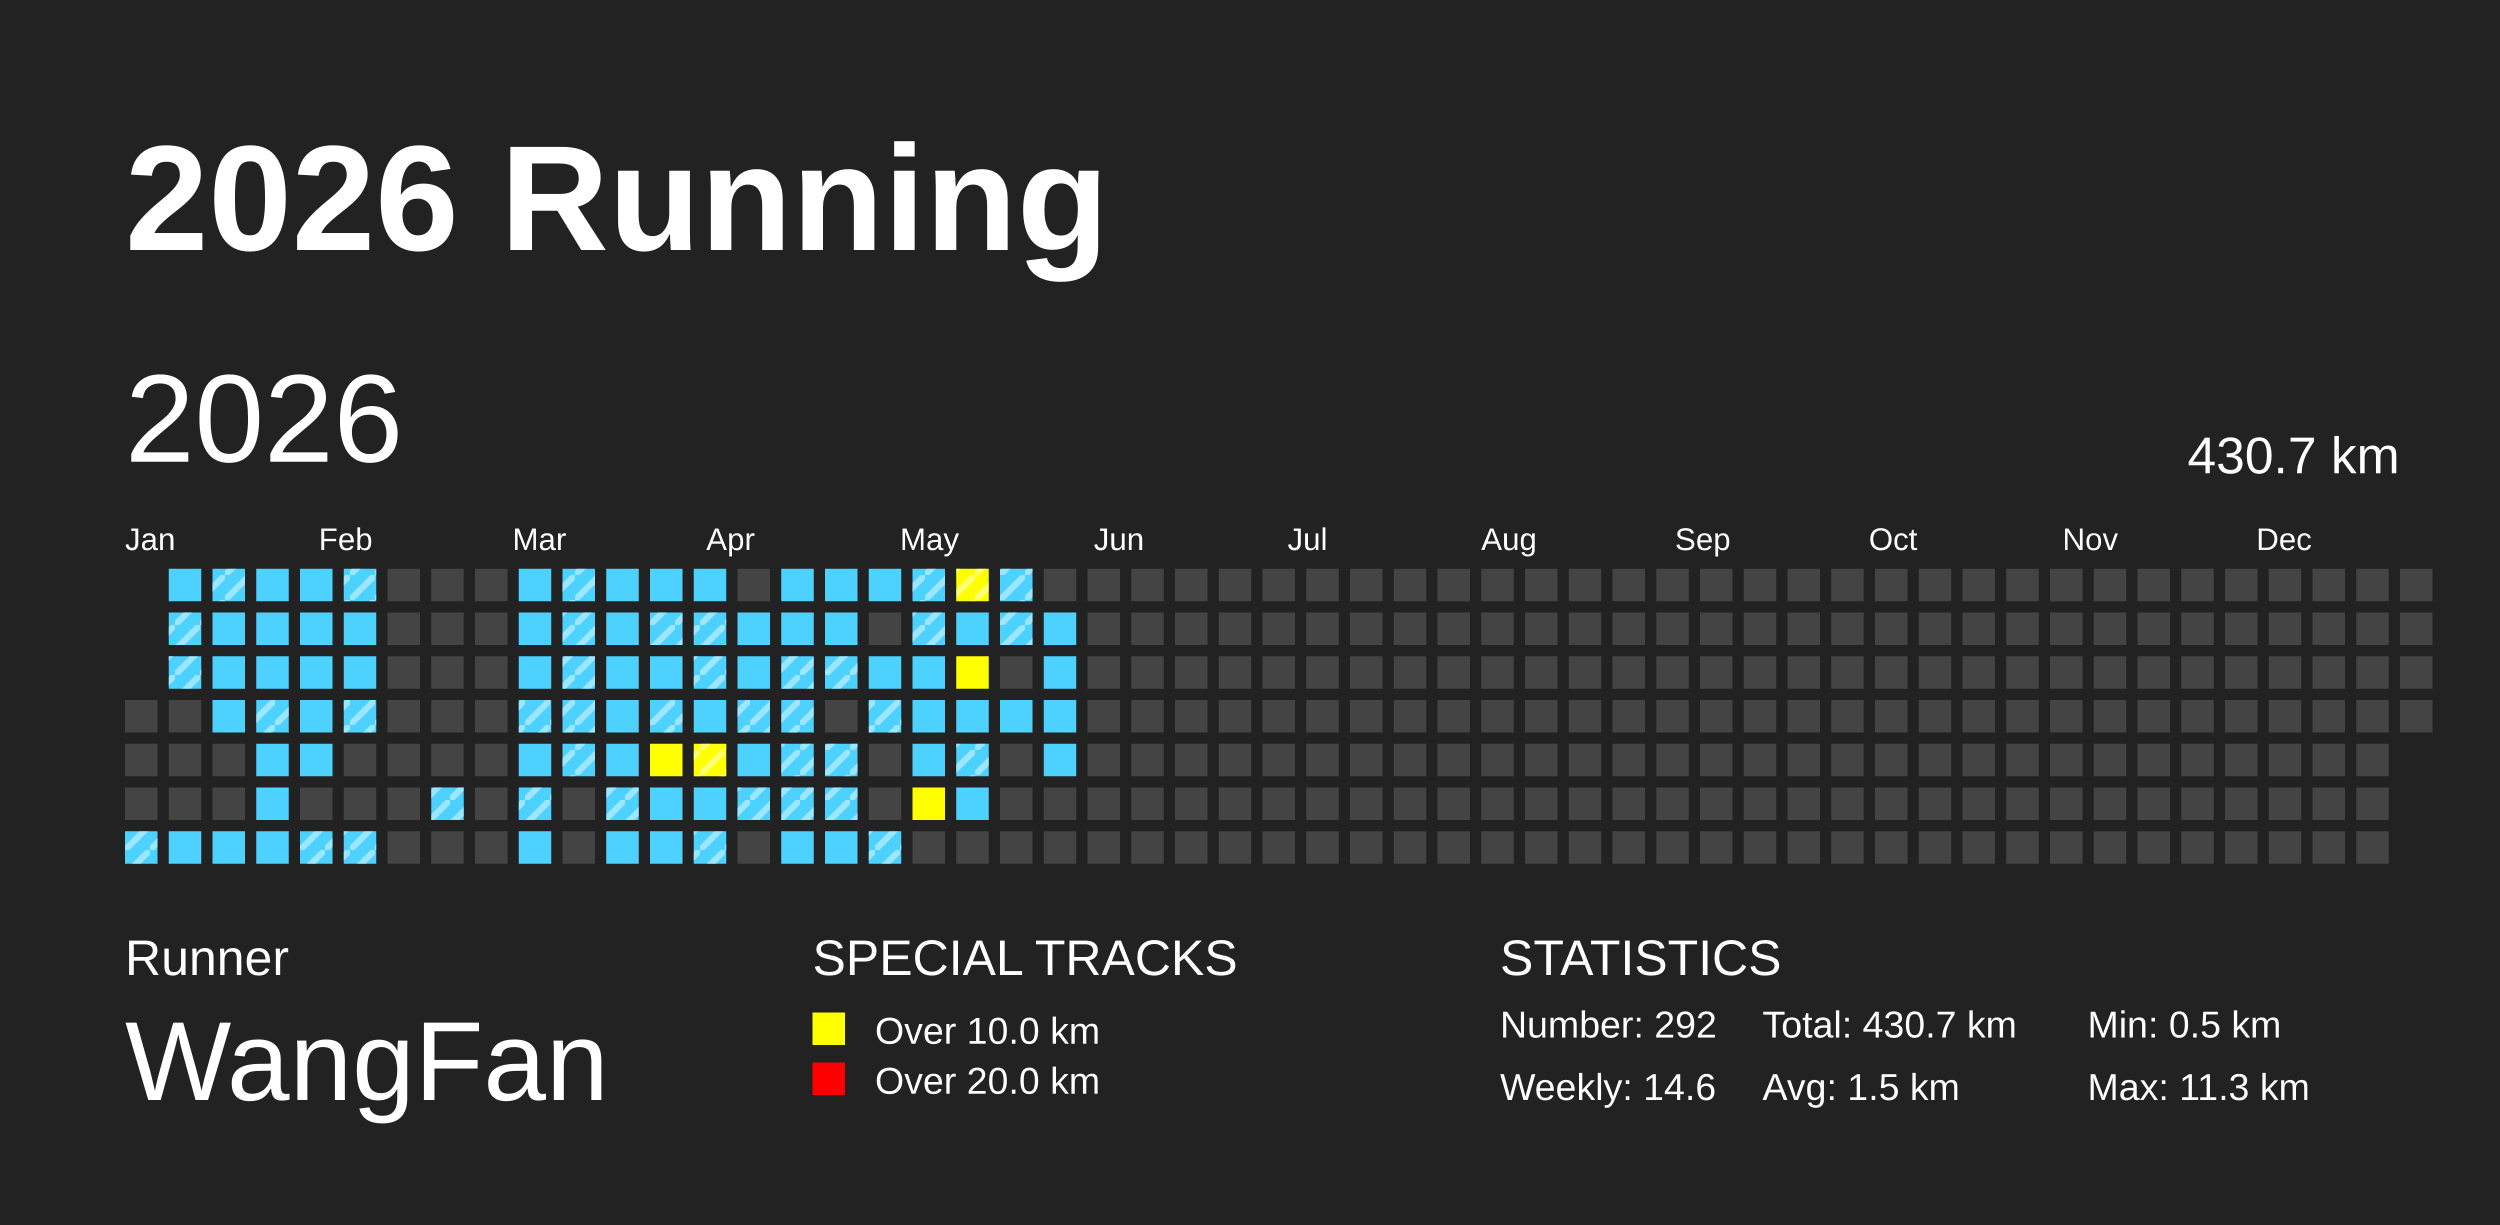
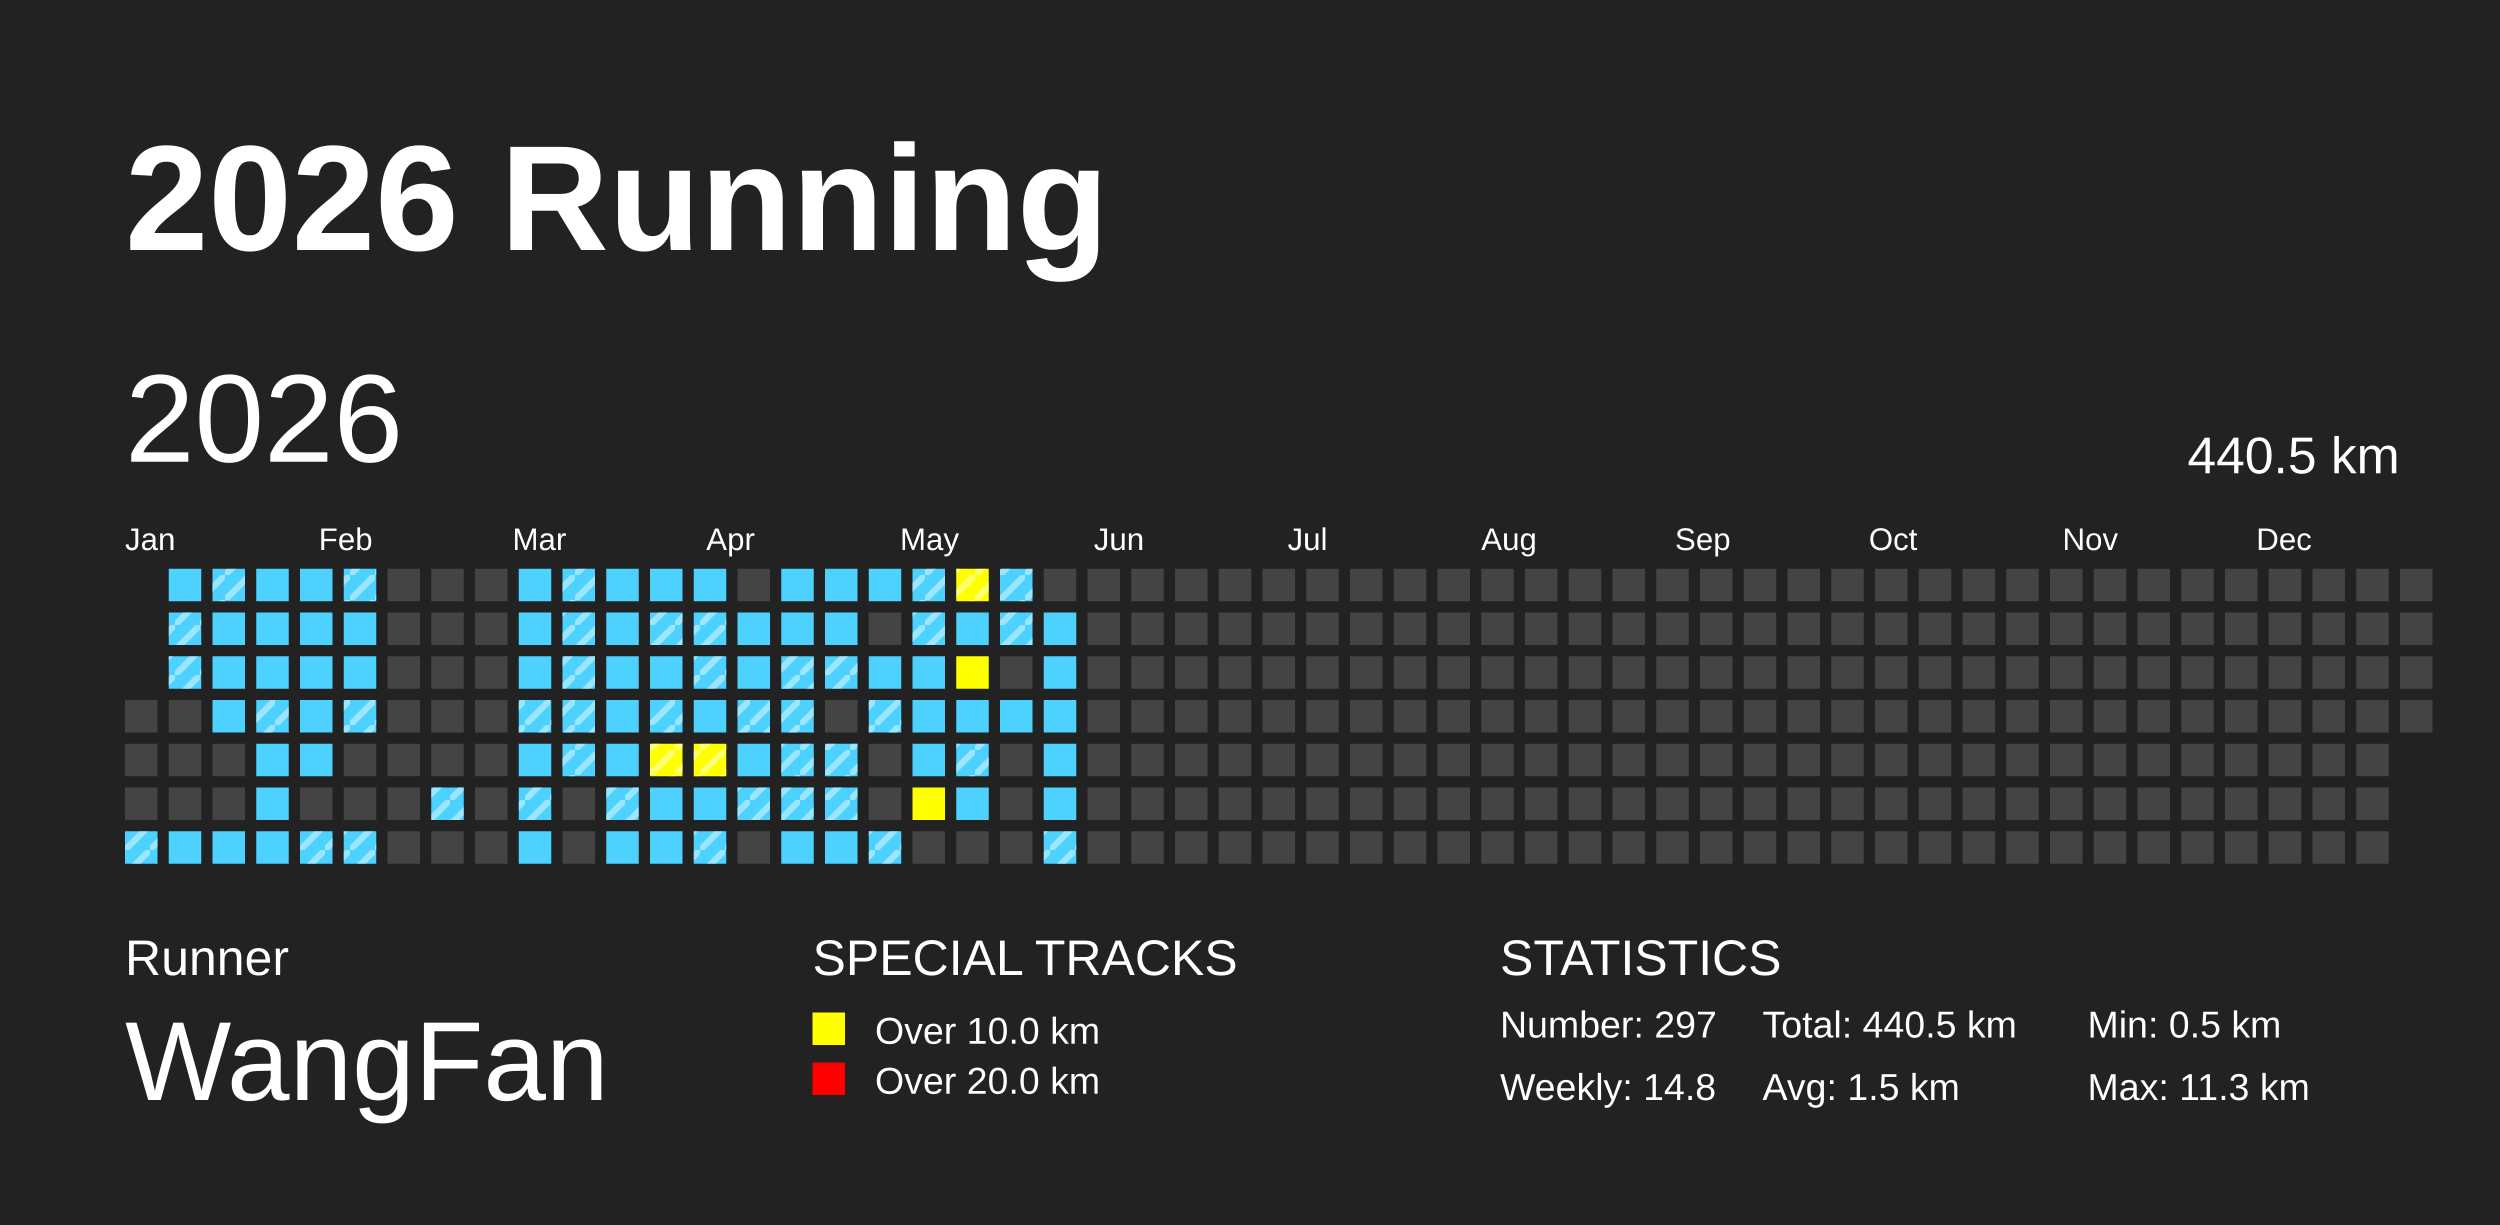
<svg xmlns="http://www.w3.org/2000/svg" baseProfile="full" height="98mm" version="1.1" viewBox="0,0,200,98" width="200mm">
  <defs>
    <pattern height="2" id="indoor-stripe" patternUnits="userSpaceOnUse" width="2">
      <line stroke="white" stroke-opacity="0.45" stroke-width="0.5" x1="0" x2="2" y1="2" y2="0" />
    </pattern>
  </defs>
  <rect fill="#222222" height="98" width="200" x="0" y="0" />
  <text fill="#FFFFFF" style="font-size:12px; font-family:Arial; font-weight:bold;" x="10" y="20">2026 Running</text>
  <text fill="#FFFFFF" style="font-size:4px; font-family:Arial" x="10" y="78">Runner</text>
  <text fill="#FFFFFF" style="font-size:9px; font-family:Arial" x="10" y="88">WangFan</text>
  <text fill="#FFFFFF" style="font-size:4px; font-family:Arial" x="65" y="78">SPECIAL TRACKS</text>
  <rect fill="yellow" height="2.6" width="2.6" x="65" y="81" />
  <text fill="#FFFFFF" style="font-size:3px; font-family:Arial" x="70" y="83.5">Over 10.0 km</text>
  <rect fill="red" height="2.6" width="2.6" x="65" y="85" />
  <text fill="#FFFFFF" style="font-size:3px; font-family:Arial" x="70" y="87.5">Over 20.0 km</text>
  <text fill="#FFFFFF" style="font-size:4px; font-family:Arial" x="120" y="78">STATISTICS</text>
-   <text fill="#FFFFFF" style="font-size:3px; font-family:Arial" x="120" y="83">Number: 292</text>
-   <text fill="#FFFFFF" style="font-size:3px; font-family:Arial" x="120" y="88">Weekly: 14.6</text>
-   <text fill="#FFFFFF" style="font-size:3px; font-family:Arial" x="141" y="83">Total: 430.7 km</text>
+   <text fill="#FFFFFF" style="font-size:3px; font-family:Arial" x="120" y="83">Number: 297</text>
+   <text fill="#FFFFFF" style="font-size:3px; font-family:Arial" x="120" y="88">Weekly: 14.8</text>
+   <text fill="#FFFFFF" style="font-size:3px; font-family:Arial" x="141" y="83">Total: 440.5 km</text>
  <text fill="#FFFFFF" style="font-size:3px; font-family:Arial" x="141" y="88">Avg: 1.5 km</text>
  <text fill="#FFFFFF" style="font-size:3px; font-family:Arial" x="167" y="83">Min: 0.5 km</text>
  <text fill="#FFFFFF" style="font-size:3px; font-family:Arial" x="167" y="88">Max: 11.3 km</text>
  <text dominant-baseline="hanging" fill="#FFFFFF" style="font-size:10.0px; font-family:Arial;" x="10" y="30">2026</text>
-   <text dominant-baseline="hanging" fill="#FFFFFF" style="font-size:4.125px; font-family:Arial;" x="175" y="35">430.7 km</text>
+   <text dominant-baseline="hanging" fill="#FFFFFF" style="font-size:4.125px; font-family:Arial;" x="175" y="35">440.5 km</text>
  <text fill="#FFFFFF" style="font-size:2.5px; font-family:Arial" x="10.0" y="44">Jan</text>
  <text fill="#FFFFFF" style="font-size:2.5px; font-family:Arial" x="25.5" y="44">Feb</text>
  <text fill="#FFFFFF" style="font-size:2.5px; font-family:Arial" x="41.0" y="44">Mar</text>
  <text fill="#FFFFFF" style="font-size:2.5px; font-family:Arial" x="56.5" y="44">Apr</text>
  <text fill="#FFFFFF" style="font-size:2.5px; font-family:Arial" x="72.0" y="44">May</text>
  <text fill="#FFFFFF" style="font-size:2.5px; font-family:Arial" x="87.5" y="44">Jun</text>
  <text fill="#FFFFFF" style="font-size:2.5px; font-family:Arial" x="103.0" y="44">Jul</text>
  <text fill="#FFFFFF" style="font-size:2.5px; font-family:Arial" x="118.5" y="44">Aug</text>
  <text fill="#FFFFFF" style="font-size:2.5px; font-family:Arial" x="134.0" y="44">Sep</text>
  <text fill="#FFFFFF" style="font-size:2.5px; font-family:Arial" x="149.5" y="44">Oct</text>
  <text fill="#FFFFFF" style="font-size:2.5px; font-family:Arial" x="165.0" y="44">Nov</text>
  <text fill="#FFFFFF" style="font-size:2.5px; font-family:Arial" x="180.5" y="44">Dec</text>
  <rect fill="#444444" height="2.6" width="2.6" x="10.0" y="56.0" />
  <rect fill="#444444" height="2.6" width="2.6" x="10.0" y="59.5" />
  <rect fill="#444444" height="2.6" width="2.6" x="10.0" y="63.0" />
  <rect fill="#4DD2FF" height="2.6" width="2.6" x="10.0" y="66.5" />
  <rect fill="url(#indoor-stripe)" height="2.6" width="2.6" x="10.0" y="66.5" />
  <rect fill="#4DD2FF" height="2.6" width="2.6" x="13.5" y="45.5" />
  <rect fill="#4DD2FF" height="2.6" width="2.6" x="13.5" y="49.0" />
  <rect fill="url(#indoor-stripe)" height="2.6" width="2.6" x="13.5" y="49.0" />
  <rect fill="#4DD2FF" height="2.6" width="2.6" x="13.5" y="52.5" />
  <rect fill="url(#indoor-stripe)" height="2.6" width="2.6" x="13.5" y="52.5" />
  <rect fill="#444444" height="2.6" width="2.6" x="13.5" y="56.0" />
  <rect fill="#444444" height="2.6" width="2.6" x="13.5" y="59.5" />
  <rect fill="#444444" height="2.6" width="2.6" x="13.5" y="63.0" />
  <rect fill="#4DD2FF" height="2.6" width="2.6" x="13.5" y="66.5" />
  <rect fill="#4DD2FF" height="2.6" width="2.6" x="17.0" y="45.5" />
  <rect fill="url(#indoor-stripe)" height="2.6" width="2.6" x="17.0" y="45.5" />
  <rect fill="#4DD2FF" height="2.6" width="2.6" x="17.0" y="49.0" />
  <rect fill="#4DD2FF" height="2.6" width="2.6" x="17.0" y="52.5" />
  <rect fill="#4DD2FF" height="2.6" width="2.6" x="17.0" y="56.0" />
  <rect fill="#444444" height="2.6" width="2.6" x="17.0" y="59.5" />
  <rect fill="#444444" height="2.6" width="2.6" x="17.0" y="63.0" />
  <rect fill="#4DD2FF" height="2.6" width="2.6" x="17.0" y="66.5" />
  <rect fill="#4DD2FF" height="2.6" width="2.6" x="20.5" y="45.5" />
  <rect fill="#4DD2FF" height="2.6" width="2.6" x="20.5" y="49.0" />
  <rect fill="#4DD2FF" height="2.6" width="2.6" x="20.5" y="52.5" />
  <rect fill="#4DD2FF" height="2.6" width="2.6" x="20.5" y="56.0" />
  <rect fill="url(#indoor-stripe)" height="2.6" width="2.6" x="20.5" y="56.0" />
  <rect fill="#4DD2FF" height="2.6" width="2.6" x="20.5" y="59.5" />
  <rect fill="#4DD2FF" height="2.6" width="2.6" x="20.5" y="63.0" />
  <rect fill="#4DD2FF" height="2.6" width="2.6" x="20.5" y="66.5" />
  <rect fill="#4DD2FF" height="2.6" width="2.6" x="24.0" y="45.5" />
  <rect fill="#4DD2FF" height="2.6" width="2.6" x="24.0" y="49.0" />
  <rect fill="#4DD2FF" height="2.6" width="2.6" x="24.0" y="52.5" />
  <rect fill="#4DD2FF" height="2.6" width="2.6" x="24.0" y="56.0" />
  <rect fill="#4DD2FF" height="2.6" width="2.6" x="24.0" y="59.5" />
  <rect fill="#444444" height="2.6" width="2.6" x="24.0" y="63.0" />
  <rect fill="#4DD2FF" height="2.6" width="2.6" x="24.0" y="66.5" />
  <rect fill="url(#indoor-stripe)" height="2.6" width="2.6" x="24.0" y="66.5" />
  <rect fill="#4DD2FF" height="2.6" width="2.6" x="27.5" y="45.5" />
  <rect fill="url(#indoor-stripe)" height="2.6" width="2.6" x="27.5" y="45.5" />
  <rect fill="#4DD2FF" height="2.6" width="2.6" x="27.5" y="49.0" />
  <rect fill="#4DD2FF" height="2.6" width="2.6" x="27.5" y="52.5" />
  <rect fill="#4DD2FF" height="2.6" width="2.6" x="27.5" y="56.0" />
  <rect fill="url(#indoor-stripe)" height="2.6" width="2.6" x="27.5" y="56.0" />
  <rect fill="#444444" height="2.6" width="2.6" x="27.5" y="59.5" />
  <rect fill="#444444" height="2.6" width="2.6" x="27.5" y="63.0" />
  <rect fill="#4DD2FF" height="2.6" width="2.6" x="27.5" y="66.5" />
  <rect fill="url(#indoor-stripe)" height="2.6" width="2.6" x="27.5" y="66.5" />
  <rect fill="#444444" height="2.6" width="2.6" x="31.0" y="45.5" />
  <rect fill="#444444" height="2.6" width="2.6" x="31.0" y="49.0" />
  <rect fill="#444444" height="2.6" width="2.6" x="31.0" y="52.5" />
  <rect fill="#444444" height="2.6" width="2.6" x="31.0" y="56.0" />
  <rect fill="#444444" height="2.6" width="2.6" x="31.0" y="59.5" />
  <rect fill="#444444" height="2.6" width="2.6" x="31.0" y="63.0" />
  <rect fill="#444444" height="2.6" width="2.6" x="31.0" y="66.5" />
  <rect fill="#444444" height="2.6" width="2.6" x="34.5" y="45.5" />
  <rect fill="#444444" height="2.6" width="2.6" x="34.5" y="49.0" />
  <rect fill="#444444" height="2.6" width="2.6" x="34.5" y="52.5" />
  <rect fill="#444444" height="2.6" width="2.6" x="34.5" y="56.0" />
  <rect fill="#444444" height="2.6" width="2.6" x="34.5" y="59.5" />
  <rect fill="#4DD2FF" height="2.6" width="2.6" x="34.5" y="63.0" />
  <rect fill="url(#indoor-stripe)" height="2.6" width="2.6" x="34.5" y="63.0" />
  <rect fill="#444444" height="2.6" width="2.6" x="34.5" y="66.5" />
  <rect fill="#444444" height="2.6" width="2.6" x="38.0" y="45.5" />
  <rect fill="#444444" height="2.6" width="2.6" x="38.0" y="49.0" />
  <rect fill="#444444" height="2.6" width="2.6" x="38.0" y="52.5" />
  <rect fill="#444444" height="2.6" width="2.6" x="38.0" y="56.0" />
  <rect fill="#444444" height="2.6" width="2.6" x="38.0" y="59.5" />
  <rect fill="#444444" height="2.6" width="2.6" x="38.0" y="63.0" />
  <rect fill="#444444" height="2.6" width="2.6" x="38.0" y="66.5" />
  <rect fill="#4DD2FF" height="2.6" width="2.6" x="41.5" y="45.5" />
  <rect fill="#4DD2FF" height="2.6" width="2.6" x="41.5" y="49.0" />
  <rect fill="#4DD2FF" height="2.6" width="2.6" x="41.5" y="52.5" />
  <rect fill="#4DD2FF" height="2.6" width="2.6" x="41.5" y="56.0" />
  <rect fill="url(#indoor-stripe)" height="2.6" width="2.6" x="41.5" y="56.0" />
  <rect fill="#4DD2FF" height="2.6" width="2.6" x="41.5" y="59.5" />
  <rect fill="#4DD2FF" height="2.6" width="2.6" x="41.5" y="63.0" />
  <rect fill="url(#indoor-stripe)" height="2.6" width="2.6" x="41.5" y="63.0" />
  <rect fill="#4DD2FF" height="2.6" width="2.6" x="41.5" y="66.5" />
  <rect fill="#4DD2FF" height="2.6" width="2.6" x="45.0" y="45.5" />
  <rect fill="url(#indoor-stripe)" height="2.6" width="2.6" x="45.0" y="45.5" />
  <rect fill="#4DD2FF" height="2.6" width="2.6" x="45.0" y="49.0" />
  <rect fill="url(#indoor-stripe)" height="2.6" width="2.6" x="45.0" y="49.0" />
  <rect fill="#4DD2FF" height="2.6" width="2.6" x="45.0" y="52.5" />
  <rect fill="url(#indoor-stripe)" height="2.6" width="2.6" x="45.0" y="52.5" />
  <rect fill="#4DD2FF" height="2.6" width="2.6" x="45.0" y="56.0" />
  <rect fill="url(#indoor-stripe)" height="2.6" width="2.6" x="45.0" y="56.0" />
  <rect fill="#4DD2FF" height="2.6" width="2.6" x="45.0" y="59.5" />
  <rect fill="url(#indoor-stripe)" height="2.6" width="2.6" x="45.0" y="59.5" />
  <rect fill="#444444" height="2.6" width="2.6" x="45.0" y="63.0" />
  <rect fill="#444444" height="2.6" width="2.6" x="45.0" y="66.5" />
  <rect fill="#4DD2FF" height="2.6" width="2.6" x="48.5" y="45.5" />
  <rect fill="#4DD2FF" height="2.6" width="2.6" x="48.5" y="49.0" />
  <rect fill="#4DD2FF" height="2.6" width="2.6" x="48.5" y="52.5" />
  <rect fill="#4DD2FF" height="2.6" width="2.6" x="48.5" y="56.0" />
  <rect fill="#4DD2FF" height="2.6" width="2.6" x="48.5" y="59.5" />
  <rect fill="#4DD2FF" height="2.6" width="2.6" x="48.5" y="63.0" />
  <rect fill="url(#indoor-stripe)" height="2.6" width="2.6" x="48.5" y="63.0" />
  <rect fill="#4DD2FF" height="2.6" width="2.6" x="48.5" y="66.5" />
  <rect fill="#4DD2FF" height="2.6" width="2.6" x="52.0" y="45.5" />
  <rect fill="#4DD2FF" height="2.6" width="2.6" x="52.0" y="49.0" />
  <rect fill="url(#indoor-stripe)" height="2.6" width="2.6" x="52.0" y="49.0" />
  <rect fill="#4DD2FF" height="2.6" width="2.6" x="52.0" y="52.5" />
  <rect fill="#4DD2FF" height="2.6" width="2.6" x="52.0" y="56.0" />
  <rect fill="url(#indoor-stripe)" height="2.6" width="2.6" x="52.0" y="56.0" />
  <rect fill="yellow" height="2.6" width="2.6" x="52.0" y="59.5" />
+   <rect fill="url(#indoor-stripe)" height="2.6" width="2.6" x="52.0" y="59.5" />
  <rect fill="#4DD2FF" height="2.6" width="2.6" x="52.0" y="63.0" />
  <rect fill="#4DD2FF" height="2.6" width="2.6" x="52.0" y="66.5" />
  <rect fill="#4DD2FF" height="2.6" width="2.6" x="55.5" y="45.5" />
  <rect fill="#4DD2FF" height="2.6" width="2.6" x="55.5" y="49.0" />
  <rect fill="url(#indoor-stripe)" height="2.6" width="2.6" x="55.5" y="49.0" />
  <rect fill="#4DD2FF" height="2.6" width="2.6" x="55.5" y="52.5" />
  <rect fill="url(#indoor-stripe)" height="2.6" width="2.6" x="55.5" y="52.5" />
  <rect fill="#4DD2FF" height="2.6" width="2.6" x="55.5" y="56.0" />
  <rect fill="yellow" height="2.6" width="2.6" x="55.5" y="59.5" />
  <rect fill="url(#indoor-stripe)" height="2.6" width="2.6" x="55.5" y="59.5" />
  <rect fill="#4DD2FF" height="2.6" width="2.6" x="55.5" y="63.0" />
  <rect fill="#4DD2FF" height="2.6" width="2.6" x="55.5" y="66.5" />
  <rect fill="url(#indoor-stripe)" height="2.6" width="2.6" x="55.5" y="66.5" />
  <rect fill="#444444" height="2.6" width="2.6" x="59.0" y="45.5" />
  <rect fill="#4DD2FF" height="2.6" width="2.6" x="59.0" y="49.0" />
  <rect fill="#4DD2FF" height="2.6" width="2.6" x="59.0" y="52.5" />
  <rect fill="#4DD2FF" height="2.6" width="2.6" x="59.0" y="56.0" />
  <rect fill="url(#indoor-stripe)" height="2.6" width="2.6" x="59.0" y="56.0" />
  <rect fill="#4DD2FF" height="2.6" width="2.6" x="59.0" y="59.5" />
  <rect fill="#4DD2FF" height="2.6" width="2.6" x="59.0" y="63.0" />
  <rect fill="url(#indoor-stripe)" height="2.6" width="2.6" x="59.0" y="63.0" />
  <rect fill="#444444" height="2.6" width="2.6" x="59.0" y="66.5" />
  <rect fill="#4DD2FF" height="2.6" width="2.6" x="62.5" y="45.5" />
  <rect fill="#4DD2FF" height="2.6" width="2.6" x="62.5" y="49.0" />
  <rect fill="#4DD2FF" height="2.6" width="2.6" x="62.5" y="52.5" />
  <rect fill="url(#indoor-stripe)" height="2.6" width="2.6" x="62.5" y="52.5" />
  <rect fill="#4DD2FF" height="2.6" width="2.6" x="62.5" y="56.0" />
  <rect fill="url(#indoor-stripe)" height="2.6" width="2.6" x="62.5" y="56.0" />
  <rect fill="#4DD2FF" height="2.6" width="2.6" x="62.5" y="59.5" />
  <rect fill="url(#indoor-stripe)" height="2.6" width="2.6" x="62.5" y="59.5" />
  <rect fill="#4DD2FF" height="2.6" width="2.6" x="62.5" y="63.0" />
  <rect fill="url(#indoor-stripe)" height="2.6" width="2.6" x="62.5" y="63.0" />
  <rect fill="#4DD2FF" height="2.6" width="2.6" x="62.5" y="66.5" />
  <rect fill="#4DD2FF" height="2.6" width="2.6" x="66.0" y="45.5" />
  <rect fill="#4DD2FF" height="2.6" width="2.6" x="66.0" y="49.0" />
  <rect fill="#4DD2FF" height="2.6" width="2.6" x="66.0" y="52.5" />
  <rect fill="url(#indoor-stripe)" height="2.6" width="2.6" x="66.0" y="52.5" />
  <rect fill="#444444" height="2.6" width="2.6" x="66.0" y="56.0" />
  <rect fill="#4DD2FF" height="2.6" width="2.6" x="66.0" y="59.5" />
  <rect fill="url(#indoor-stripe)" height="2.6" width="2.6" x="66.0" y="59.5" />
  <rect fill="#4DD2FF" height="2.6" width="2.6" x="66.0" y="63.0" />
  <rect fill="url(#indoor-stripe)" height="2.6" width="2.6" x="66.0" y="63.0" />
  <rect fill="#4DD2FF" height="2.6" width="2.6" x="66.0" y="66.5" />
  <rect fill="#4DD2FF" height="2.6" width="2.6" x="69.5" y="45.5" />
  <rect fill="#444444" height="2.6" width="2.6" x="69.5" y="49.0" />
  <rect fill="#4DD2FF" height="2.6" width="2.6" x="69.5" y="52.5" />
  <rect fill="#4DD2FF" height="2.6" width="2.6" x="69.5" y="56.0" />
  <rect fill="url(#indoor-stripe)" height="2.6" width="2.6" x="69.5" y="56.0" />
  <rect fill="#444444" height="2.6" width="2.6" x="69.5" y="59.5" />
  <rect fill="#444444" height="2.6" width="2.6" x="69.5" y="63.0" />
  <rect fill="#4DD2FF" height="2.6" width="2.6" x="69.5" y="66.5" />
  <rect fill="url(#indoor-stripe)" height="2.6" width="2.6" x="69.5" y="66.5" />
  <rect fill="#4DD2FF" height="2.6" width="2.6" x="73.0" y="45.5" />
  <rect fill="url(#indoor-stripe)" height="2.6" width="2.6" x="73.0" y="45.5" />
  <rect fill="#4DD2FF" height="2.6" width="2.6" x="73.0" y="49.0" />
  <rect fill="url(#indoor-stripe)" height="2.6" width="2.6" x="73.0" y="49.0" />
  <rect fill="#4DD2FF" height="2.6" width="2.6" x="73.0" y="52.5" />
  <rect fill="#4DD2FF" height="2.6" width="2.6" x="73.0" y="56.0" />
  <rect fill="#4DD2FF" height="2.6" width="2.6" x="73.0" y="59.5" />
  <rect fill="yellow" height="2.6" width="2.6" x="73.0" y="63.0" />
  <rect fill="#444444" height="2.6" width="2.6" x="73.0" y="66.5" />
  <rect fill="yellow" height="2.6" width="2.6" x="76.5" y="45.5" />
  <rect fill="url(#indoor-stripe)" height="2.6" width="2.6" x="76.5" y="45.5" />
  <rect fill="#4DD2FF" height="2.6" width="2.6" x="76.5" y="49.0" />
  <rect fill="yellow" height="2.6" width="2.6" x="76.5" y="52.5" />
  <rect fill="#4DD2FF" height="2.6" width="2.6" x="76.5" y="56.0" />
  <rect fill="#4DD2FF" height="2.6" width="2.6" x="76.5" y="59.5" />
  <rect fill="url(#indoor-stripe)" height="2.6" width="2.6" x="76.5" y="59.5" />
  <rect fill="#4DD2FF" height="2.6" width="2.6" x="76.5" y="63.0" />
  <rect fill="#444444" height="2.6" width="2.6" x="76.5" y="66.5" />
  <rect fill="#4DD2FF" height="2.6" width="2.6" x="80.0" y="45.5" />
  <rect fill="url(#indoor-stripe)" height="2.6" width="2.6" x="80.0" y="45.5" />
  <rect fill="#4DD2FF" height="2.6" width="2.6" x="80.0" y="49.0" />
  <rect fill="url(#indoor-stripe)" height="2.6" width="2.6" x="80.0" y="49.0" />
  <rect fill="#444444" height="2.6" width="2.6" x="80.0" y="52.5" />
  <rect fill="#4DD2FF" height="2.6" width="2.6" x="80.0" y="56.0" />
  <rect fill="#444444" height="2.6" width="2.6" x="80.0" y="59.5" />
  <rect fill="#444444" height="2.6" width="2.6" x="80.0" y="63.0" />
  <rect fill="#444444" height="2.6" width="2.6" x="80.0" y="66.5" />
  <rect fill="#444444" height="2.6" width="2.6" x="83.5" y="45.5" />
  <rect fill="#4DD2FF" height="2.6" width="2.6" x="83.5" y="49.0" />
  <rect fill="#4DD2FF" height="2.6" width="2.6" x="83.5" y="52.5" />
  <rect fill="#4DD2FF" height="2.6" width="2.6" x="83.5" y="56.0" />
  <rect fill="#4DD2FF" height="2.6" width="2.6" x="83.5" y="59.5" />
-   <rect fill="#444444" height="2.6" width="2.6" x="83.5" y="63.0" />
-   <rect fill="#444444" height="2.6" width="2.6" x="83.5" y="66.5" />
+   <rect fill="#4DD2FF" height="2.6" width="2.6" x="83.5" y="63.0" />
+   <rect fill="#4DD2FF" height="2.6" width="2.6" x="83.5" y="66.5" />
+   <rect fill="url(#indoor-stripe)" height="2.6" width="2.6" x="83.5" y="66.5" />
  <rect fill="#444444" height="2.6" width="2.6" x="87.0" y="45.5" />
  <rect fill="#444444" height="2.6" width="2.6" x="87.0" y="49.0" />
  <rect fill="#444444" height="2.6" width="2.6" x="87.0" y="52.5" />
  <rect fill="#444444" height="2.6" width="2.6" x="87.0" y="56.0" />
  <rect fill="#444444" height="2.6" width="2.6" x="87.0" y="59.5" />
  <rect fill="#444444" height="2.6" width="2.6" x="87.0" y="63.0" />
  <rect fill="#444444" height="2.6" width="2.6" x="87.0" y="66.5" />
  <rect fill="#444444" height="2.6" width="2.6" x="90.5" y="45.5" />
  <rect fill="#444444" height="2.6" width="2.6" x="90.5" y="49.0" />
  <rect fill="#444444" height="2.6" width="2.6" x="90.5" y="52.5" />
  <rect fill="#444444" height="2.6" width="2.6" x="90.5" y="56.0" />
  <rect fill="#444444" height="2.6" width="2.6" x="90.5" y="59.5" />
  <rect fill="#444444" height="2.6" width="2.6" x="90.5" y="63.0" />
  <rect fill="#444444" height="2.6" width="2.6" x="90.5" y="66.5" />
  <rect fill="#444444" height="2.6" width="2.6" x="94.0" y="45.5" />
  <rect fill="#444444" height="2.6" width="2.6" x="94.0" y="49.0" />
  <rect fill="#444444" height="2.6" width="2.6" x="94.0" y="52.5" />
  <rect fill="#444444" height="2.6" width="2.6" x="94.0" y="56.0" />
  <rect fill="#444444" height="2.6" width="2.6" x="94.0" y="59.5" />
  <rect fill="#444444" height="2.6" width="2.6" x="94.0" y="63.0" />
  <rect fill="#444444" height="2.6" width="2.6" x="94.0" y="66.5" />
  <rect fill="#444444" height="2.6" width="2.6" x="97.5" y="45.5" />
  <rect fill="#444444" height="2.6" width="2.6" x="97.5" y="49.0" />
  <rect fill="#444444" height="2.6" width="2.6" x="97.5" y="52.5" />
  <rect fill="#444444" height="2.6" width="2.6" x="97.5" y="56.0" />
  <rect fill="#444444" height="2.6" width="2.6" x="97.5" y="59.5" />
  <rect fill="#444444" height="2.6" width="2.6" x="97.5" y="63.0" />
  <rect fill="#444444" height="2.6" width="2.6" x="97.5" y="66.5" />
  <rect fill="#444444" height="2.6" width="2.6" x="101.0" y="45.5" />
  <rect fill="#444444" height="2.6" width="2.6" x="101.0" y="49.0" />
  <rect fill="#444444" height="2.6" width="2.6" x="101.0" y="52.5" />
  <rect fill="#444444" height="2.6" width="2.6" x="101.0" y="56.0" />
  <rect fill="#444444" height="2.6" width="2.6" x="101.0" y="59.5" />
  <rect fill="#444444" height="2.6" width="2.6" x="101.0" y="63.0" />
  <rect fill="#444444" height="2.6" width="2.6" x="101.0" y="66.5" />
  <rect fill="#444444" height="2.6" width="2.6" x="104.5" y="45.5" />
  <rect fill="#444444" height="2.6" width="2.6" x="104.5" y="49.0" />
  <rect fill="#444444" height="2.6" width="2.6" x="104.5" y="52.5" />
  <rect fill="#444444" height="2.6" width="2.6" x="104.5" y="56.0" />
  <rect fill="#444444" height="2.6" width="2.6" x="104.5" y="59.5" />
  <rect fill="#444444" height="2.6" width="2.6" x="104.5" y="63.0" />
  <rect fill="#444444" height="2.6" width="2.6" x="104.5" y="66.5" />
  <rect fill="#444444" height="2.6" width="2.6" x="108.0" y="45.5" />
  <rect fill="#444444" height="2.6" width="2.6" x="108.0" y="49.0" />
  <rect fill="#444444" height="2.6" width="2.6" x="108.0" y="52.5" />
  <rect fill="#444444" height="2.6" width="2.6" x="108.0" y="56.0" />
  <rect fill="#444444" height="2.6" width="2.6" x="108.0" y="59.5" />
  <rect fill="#444444" height="2.6" width="2.6" x="108.0" y="63.0" />
  <rect fill="#444444" height="2.6" width="2.6" x="108.0" y="66.5" />
  <rect fill="#444444" height="2.6" width="2.6" x="111.5" y="45.5" />
  <rect fill="#444444" height="2.6" width="2.6" x="111.5" y="49.0" />
  <rect fill="#444444" height="2.6" width="2.6" x="111.5" y="52.5" />
  <rect fill="#444444" height="2.6" width="2.6" x="111.5" y="56.0" />
  <rect fill="#444444" height="2.6" width="2.6" x="111.5" y="59.5" />
  <rect fill="#444444" height="2.6" width="2.6" x="111.5" y="63.0" />
  <rect fill="#444444" height="2.6" width="2.6" x="111.5" y="66.5" />
  <rect fill="#444444" height="2.6" width="2.6" x="115.0" y="45.5" />
  <rect fill="#444444" height="2.6" width="2.6" x="115.0" y="49.0" />
  <rect fill="#444444" height="2.6" width="2.6" x="115.0" y="52.5" />
  <rect fill="#444444" height="2.6" width="2.6" x="115.0" y="56.0" />
  <rect fill="#444444" height="2.6" width="2.6" x="115.0" y="59.5" />
  <rect fill="#444444" height="2.6" width="2.6" x="115.0" y="63.0" />
  <rect fill="#444444" height="2.6" width="2.6" x="115.0" y="66.5" />
  <rect fill="#444444" height="2.6" width="2.6" x="118.5" y="45.5" />
  <rect fill="#444444" height="2.6" width="2.6" x="118.5" y="49.0" />
  <rect fill="#444444" height="2.6" width="2.6" x="118.5" y="52.5" />
  <rect fill="#444444" height="2.6" width="2.6" x="118.5" y="56.0" />
  <rect fill="#444444" height="2.6" width="2.6" x="118.5" y="59.5" />
  <rect fill="#444444" height="2.6" width="2.6" x="118.5" y="63.0" />
  <rect fill="#444444" height="2.6" width="2.6" x="118.5" y="66.5" />
  <rect fill="#444444" height="2.6" width="2.6" x="122.0" y="45.5" />
  <rect fill="#444444" height="2.6" width="2.6" x="122.0" y="49.0" />
  <rect fill="#444444" height="2.6" width="2.6" x="122.0" y="52.5" />
  <rect fill="#444444" height="2.6" width="2.6" x="122.0" y="56.0" />
  <rect fill="#444444" height="2.6" width="2.6" x="122.0" y="59.5" />
  <rect fill="#444444" height="2.6" width="2.6" x="122.0" y="63.0" />
  <rect fill="#444444" height="2.6" width="2.6" x="122.0" y="66.5" />
  <rect fill="#444444" height="2.6" width="2.6" x="125.5" y="45.5" />
  <rect fill="#444444" height="2.6" width="2.6" x="125.5" y="49.0" />
  <rect fill="#444444" height="2.6" width="2.6" x="125.5" y="52.5" />
  <rect fill="#444444" height="2.6" width="2.6" x="125.5" y="56.0" />
  <rect fill="#444444" height="2.6" width="2.6" x="125.5" y="59.5" />
  <rect fill="#444444" height="2.6" width="2.6" x="125.5" y="63.0" />
  <rect fill="#444444" height="2.6" width="2.6" x="125.5" y="66.5" />
  <rect fill="#444444" height="2.6" width="2.6" x="129.0" y="45.5" />
  <rect fill="#444444" height="2.6" width="2.6" x="129.0" y="49.0" />
  <rect fill="#444444" height="2.6" width="2.6" x="129.0" y="52.5" />
  <rect fill="#444444" height="2.6" width="2.6" x="129.0" y="56.0" />
  <rect fill="#444444" height="2.6" width="2.6" x="129.0" y="59.5" />
  <rect fill="#444444" height="2.6" width="2.6" x="129.0" y="63.0" />
  <rect fill="#444444" height="2.6" width="2.6" x="129.0" y="66.5" />
  <rect fill="#444444" height="2.6" width="2.6" x="132.5" y="45.5" />
  <rect fill="#444444" height="2.6" width="2.6" x="132.5" y="49.0" />
  <rect fill="#444444" height="2.6" width="2.6" x="132.5" y="52.5" />
  <rect fill="#444444" height="2.6" width="2.6" x="132.5" y="56.0" />
  <rect fill="#444444" height="2.6" width="2.6" x="132.5" y="59.5" />
  <rect fill="#444444" height="2.6" width="2.6" x="132.5" y="63.0" />
  <rect fill="#444444" height="2.6" width="2.6" x="132.5" y="66.5" />
  <rect fill="#444444" height="2.6" width="2.6" x="136.0" y="45.5" />
  <rect fill="#444444" height="2.6" width="2.6" x="136.0" y="49.0" />
  <rect fill="#444444" height="2.6" width="2.6" x="136.0" y="52.5" />
  <rect fill="#444444" height="2.6" width="2.6" x="136.0" y="56.0" />
  <rect fill="#444444" height="2.6" width="2.6" x="136.0" y="59.5" />
  <rect fill="#444444" height="2.6" width="2.6" x="136.0" y="63.0" />
  <rect fill="#444444" height="2.6" width="2.6" x="136.0" y="66.5" />
  <rect fill="#444444" height="2.6" width="2.6" x="139.5" y="45.5" />
  <rect fill="#444444" height="2.6" width="2.6" x="139.5" y="49.0" />
  <rect fill="#444444" height="2.6" width="2.6" x="139.5" y="52.5" />
  <rect fill="#444444" height="2.6" width="2.6" x="139.5" y="56.0" />
  <rect fill="#444444" height="2.6" width="2.6" x="139.5" y="59.5" />
  <rect fill="#444444" height="2.6" width="2.6" x="139.5" y="63.0" />
  <rect fill="#444444" height="2.6" width="2.6" x="139.5" y="66.5" />
  <rect fill="#444444" height="2.6" width="2.6" x="143.0" y="45.5" />
  <rect fill="#444444" height="2.6" width="2.6" x="143.0" y="49.0" />
  <rect fill="#444444" height="2.6" width="2.6" x="143.0" y="52.5" />
  <rect fill="#444444" height="2.6" width="2.6" x="143.0" y="56.0" />
  <rect fill="#444444" height="2.6" width="2.6" x="143.0" y="59.5" />
  <rect fill="#444444" height="2.6" width="2.6" x="143.0" y="63.0" />
  <rect fill="#444444" height="2.6" width="2.6" x="143.0" y="66.5" />
  <rect fill="#444444" height="2.6" width="2.6" x="146.5" y="45.5" />
  <rect fill="#444444" height="2.6" width="2.6" x="146.5" y="49.0" />
  <rect fill="#444444" height="2.6" width="2.6" x="146.5" y="52.5" />
  <rect fill="#444444" height="2.6" width="2.6" x="146.5" y="56.0" />
  <rect fill="#444444" height="2.6" width="2.6" x="146.5" y="59.5" />
  <rect fill="#444444" height="2.6" width="2.6" x="146.5" y="63.0" />
  <rect fill="#444444" height="2.6" width="2.6" x="146.5" y="66.5" />
  <rect fill="#444444" height="2.6" width="2.6" x="150.0" y="45.5" />
  <rect fill="#444444" height="2.6" width="2.6" x="150.0" y="49.0" />
  <rect fill="#444444" height="2.6" width="2.6" x="150.0" y="52.5" />
  <rect fill="#444444" height="2.6" width="2.6" x="150.0" y="56.0" />
  <rect fill="#444444" height="2.6" width="2.6" x="150.0" y="59.5" />
  <rect fill="#444444" height="2.6" width="2.6" x="150.0" y="63.0" />
  <rect fill="#444444" height="2.6" width="2.6" x="150.0" y="66.5" />
  <rect fill="#444444" height="2.6" width="2.6" x="153.5" y="45.5" />
  <rect fill="#444444" height="2.6" width="2.6" x="153.5" y="49.0" />
  <rect fill="#444444" height="2.6" width="2.6" x="153.5" y="52.5" />
  <rect fill="#444444" height="2.6" width="2.6" x="153.5" y="56.0" />
  <rect fill="#444444" height="2.6" width="2.6" x="153.5" y="59.5" />
  <rect fill="#444444" height="2.6" width="2.6" x="153.5" y="63.0" />
  <rect fill="#444444" height="2.6" width="2.6" x="153.5" y="66.5" />
  <rect fill="#444444" height="2.6" width="2.6" x="157.0" y="45.5" />
  <rect fill="#444444" height="2.6" width="2.6" x="157.0" y="49.0" />
  <rect fill="#444444" height="2.6" width="2.6" x="157.0" y="52.5" />
  <rect fill="#444444" height="2.6" width="2.6" x="157.0" y="56.0" />
  <rect fill="#444444" height="2.6" width="2.6" x="157.0" y="59.5" />
  <rect fill="#444444" height="2.6" width="2.6" x="157.0" y="63.0" />
  <rect fill="#444444" height="2.6" width="2.6" x="157.0" y="66.5" />
  <rect fill="#444444" height="2.6" width="2.6" x="160.5" y="45.5" />
  <rect fill="#444444" height="2.6" width="2.6" x="160.5" y="49.0" />
  <rect fill="#444444" height="2.6" width="2.6" x="160.5" y="52.5" />
  <rect fill="#444444" height="2.6" width="2.6" x="160.5" y="56.0" />
  <rect fill="#444444" height="2.6" width="2.6" x="160.5" y="59.5" />
  <rect fill="#444444" height="2.6" width="2.6" x="160.5" y="63.0" />
  <rect fill="#444444" height="2.6" width="2.6" x="160.5" y="66.5" />
  <rect fill="#444444" height="2.6" width="2.6" x="164.0" y="45.5" />
  <rect fill="#444444" height="2.6" width="2.6" x="164.0" y="49.0" />
  <rect fill="#444444" height="2.6" width="2.6" x="164.0" y="52.5" />
  <rect fill="#444444" height="2.6" width="2.6" x="164.0" y="56.0" />
  <rect fill="#444444" height="2.6" width="2.6" x="164.0" y="59.5" />
  <rect fill="#444444" height="2.6" width="2.6" x="164.0" y="63.0" />
  <rect fill="#444444" height="2.6" width="2.6" x="164.0" y="66.5" />
  <rect fill="#444444" height="2.6" width="2.6" x="167.5" y="45.5" />
  <rect fill="#444444" height="2.6" width="2.6" x="167.5" y="49.0" />
  <rect fill="#444444" height="2.6" width="2.6" x="167.5" y="52.5" />
  <rect fill="#444444" height="2.6" width="2.6" x="167.5" y="56.0" />
  <rect fill="#444444" height="2.6" width="2.6" x="167.5" y="59.5" />
  <rect fill="#444444" height="2.6" width="2.6" x="167.5" y="63.0" />
  <rect fill="#444444" height="2.6" width="2.6" x="167.5" y="66.5" />
  <rect fill="#444444" height="2.6" width="2.6" x="171.0" y="45.5" />
  <rect fill="#444444" height="2.6" width="2.6" x="171.0" y="49.0" />
  <rect fill="#444444" height="2.6" width="2.6" x="171.0" y="52.5" />
  <rect fill="#444444" height="2.6" width="2.6" x="171.0" y="56.0" />
  <rect fill="#444444" height="2.6" width="2.6" x="171.0" y="59.5" />
  <rect fill="#444444" height="2.6" width="2.6" x="171.0" y="63.0" />
  <rect fill="#444444" height="2.6" width="2.6" x="171.0" y="66.5" />
  <rect fill="#444444" height="2.6" width="2.6" x="174.5" y="45.5" />
  <rect fill="#444444" height="2.6" width="2.6" x="174.5" y="49.0" />
  <rect fill="#444444" height="2.6" width="2.6" x="174.5" y="52.5" />
  <rect fill="#444444" height="2.6" width="2.6" x="174.5" y="56.0" />
  <rect fill="#444444" height="2.6" width="2.6" x="174.5" y="59.5" />
  <rect fill="#444444" height="2.6" width="2.6" x="174.5" y="63.0" />
  <rect fill="#444444" height="2.6" width="2.6" x="174.5" y="66.5" />
  <rect fill="#444444" height="2.6" width="2.6" x="178.0" y="45.5" />
  <rect fill="#444444" height="2.6" width="2.6" x="178.0" y="49.0" />
  <rect fill="#444444" height="2.6" width="2.6" x="178.0" y="52.5" />
  <rect fill="#444444" height="2.6" width="2.6" x="178.0" y="56.0" />
  <rect fill="#444444" height="2.6" width="2.6" x="178.0" y="59.5" />
  <rect fill="#444444" height="2.6" width="2.6" x="178.0" y="63.0" />
  <rect fill="#444444" height="2.6" width="2.6" x="178.0" y="66.5" />
  <rect fill="#444444" height="2.6" width="2.6" x="181.5" y="45.5" />
  <rect fill="#444444" height="2.6" width="2.6" x="181.5" y="49.0" />
  <rect fill="#444444" height="2.6" width="2.6" x="181.5" y="52.5" />
  <rect fill="#444444" height="2.6" width="2.6" x="181.5" y="56.0" />
  <rect fill="#444444" height="2.6" width="2.6" x="181.5" y="59.5" />
  <rect fill="#444444" height="2.6" width="2.6" x="181.5" y="63.0" />
  <rect fill="#444444" height="2.6" width="2.6" x="181.5" y="66.5" />
  <rect fill="#444444" height="2.6" width="2.6" x="185.0" y="45.5" />
  <rect fill="#444444" height="2.6" width="2.6" x="185.0" y="49.0" />
  <rect fill="#444444" height="2.6" width="2.6" x="185.0" y="52.5" />
  <rect fill="#444444" height="2.6" width="2.6" x="185.0" y="56.0" />
  <rect fill="#444444" height="2.6" width="2.6" x="185.0" y="59.5" />
  <rect fill="#444444" height="2.6" width="2.6" x="185.0" y="63.0" />
  <rect fill="#444444" height="2.6" width="2.6" x="185.0" y="66.5" />
  <rect fill="#444444" height="2.6" width="2.6" x="188.5" y="45.5" />
  <rect fill="#444444" height="2.6" width="2.6" x="188.5" y="49.0" />
  <rect fill="#444444" height="2.6" width="2.6" x="188.5" y="52.5" />
  <rect fill="#444444" height="2.6" width="2.6" x="188.5" y="56.0" />
  <rect fill="#444444" height="2.6" width="2.6" x="188.5" y="59.5" />
  <rect fill="#444444" height="2.6" width="2.6" x="188.5" y="63.0" />
  <rect fill="#444444" height="2.6" width="2.6" x="188.5" y="66.5" />
  <rect fill="#444444" height="2.6" width="2.6" x="192.0" y="45.5" />
  <rect fill="#444444" height="2.6" width="2.6" x="192.0" y="49.0" />
  <rect fill="#444444" height="2.6" width="2.6" x="192.0" y="52.5" />
  <rect fill="#444444" height="2.6" width="2.6" x="192.0" y="56.0" />
</svg>
